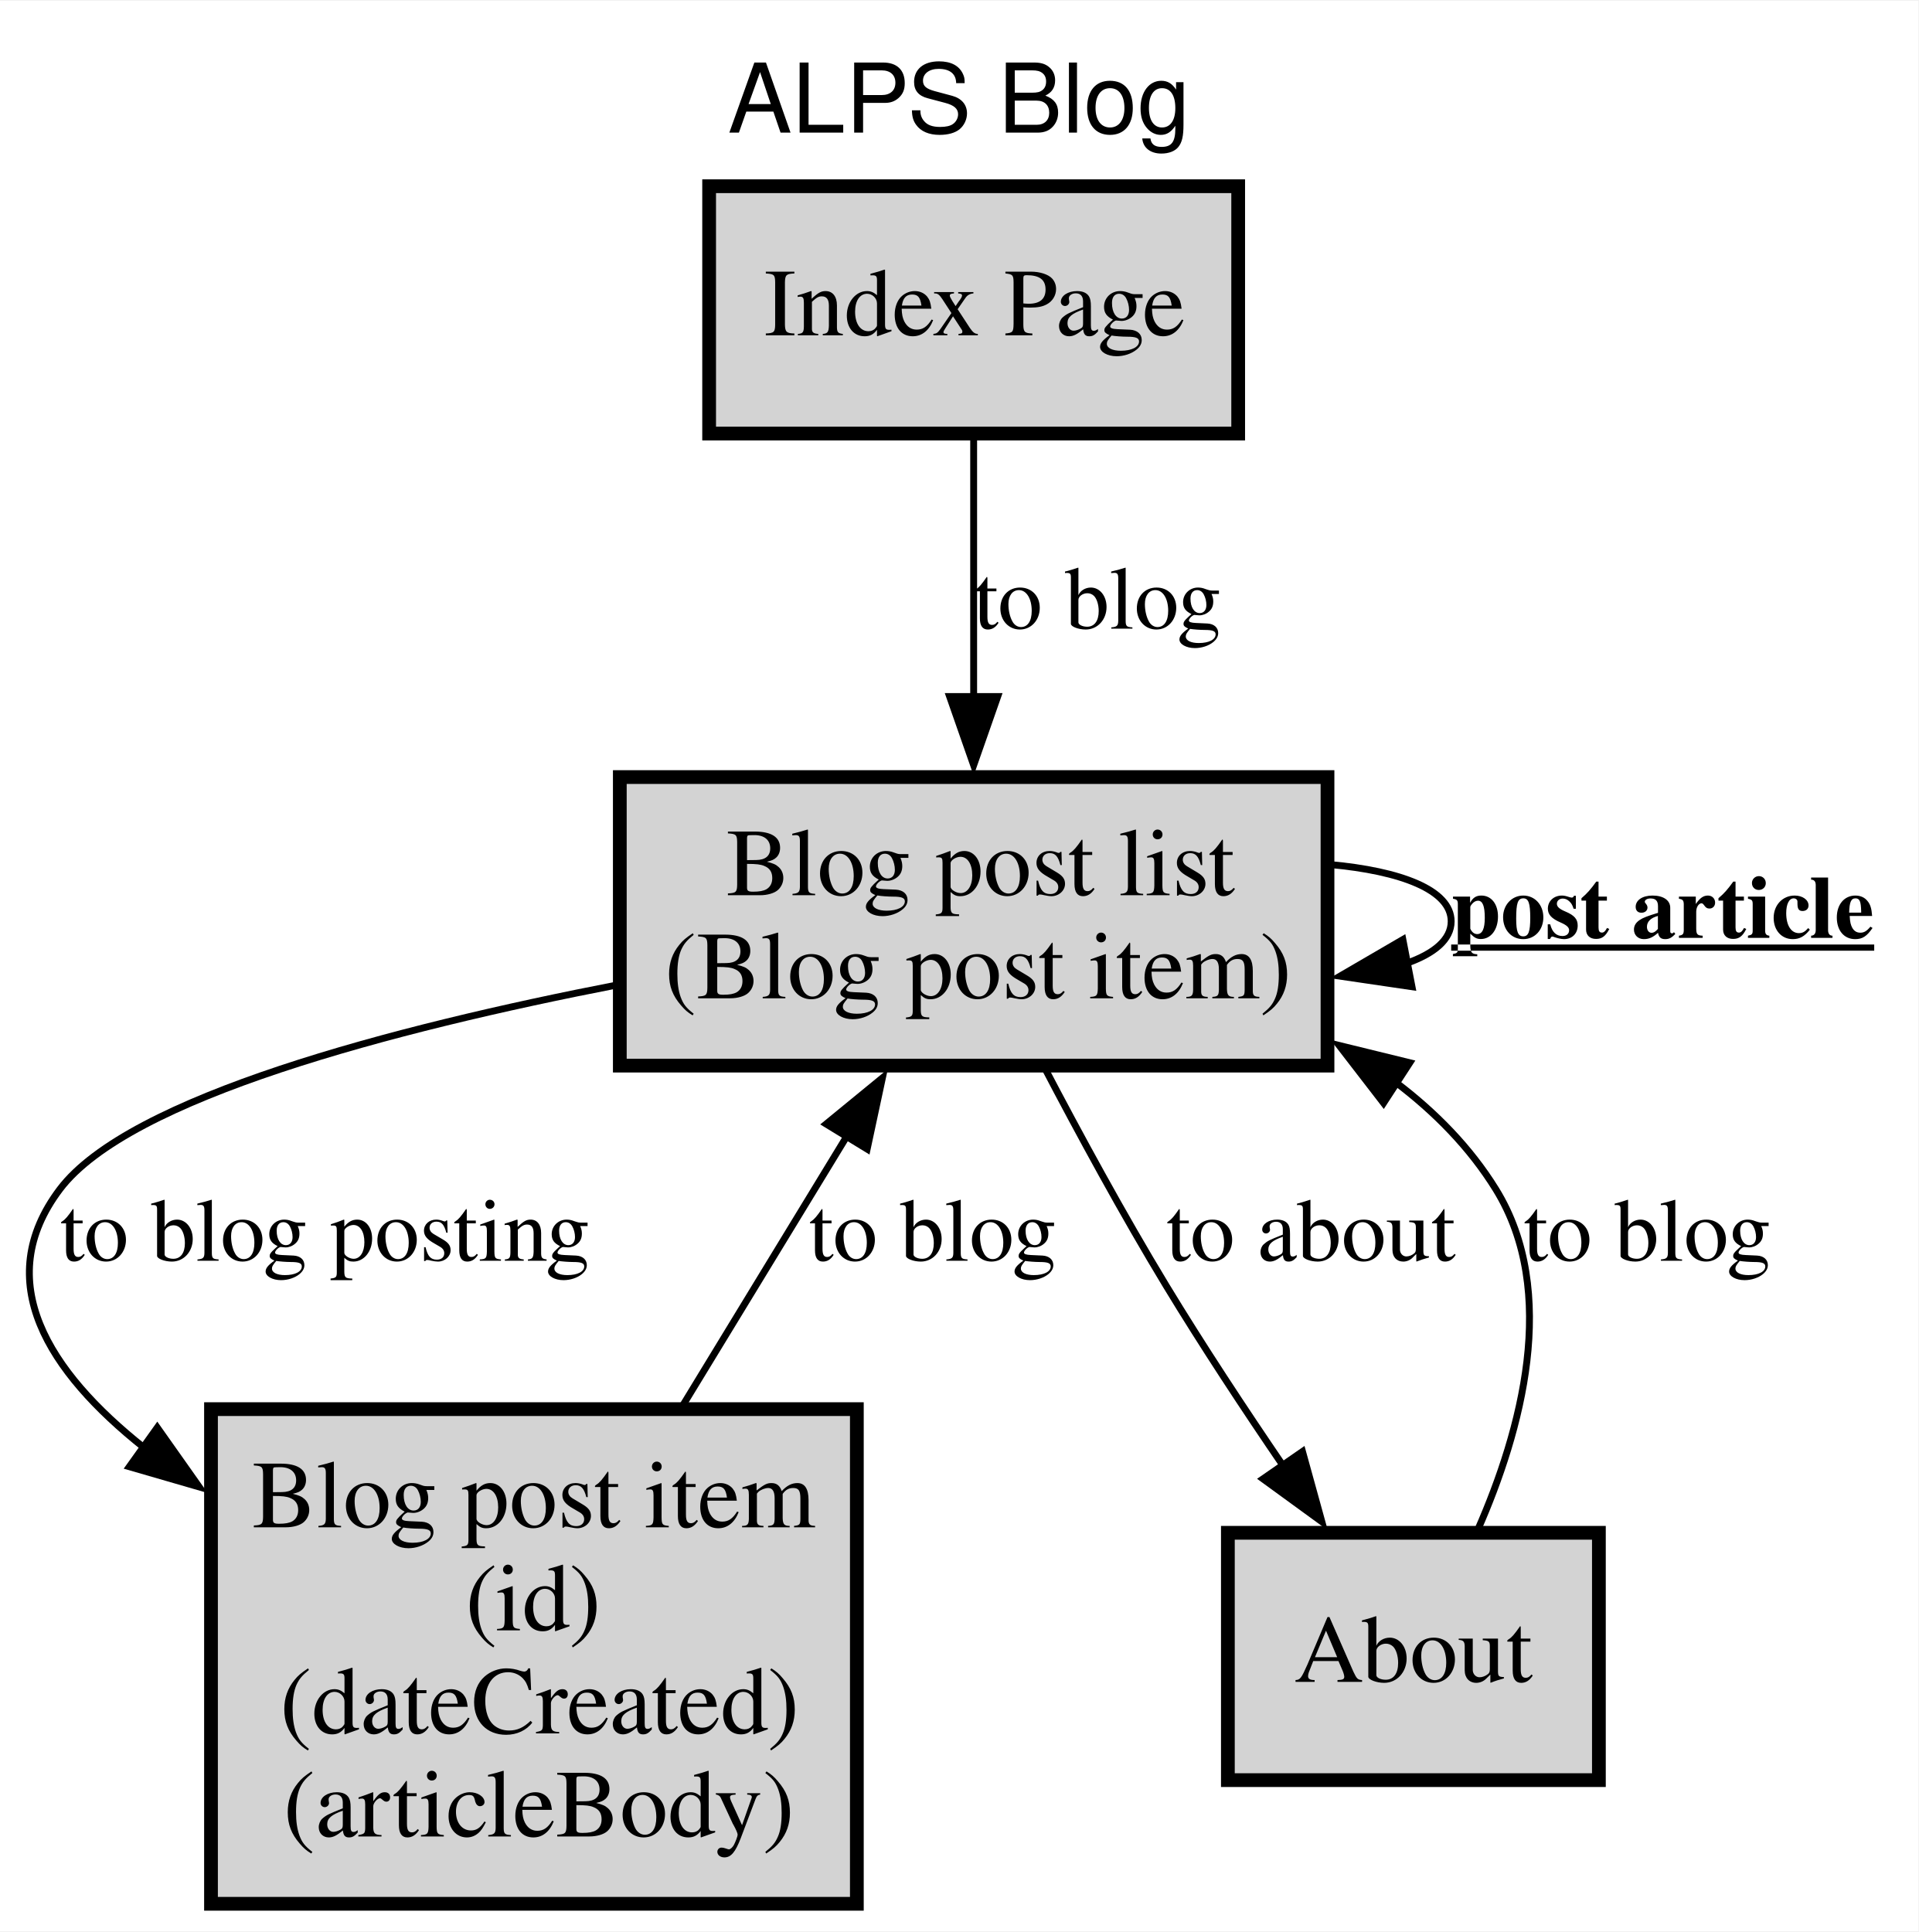
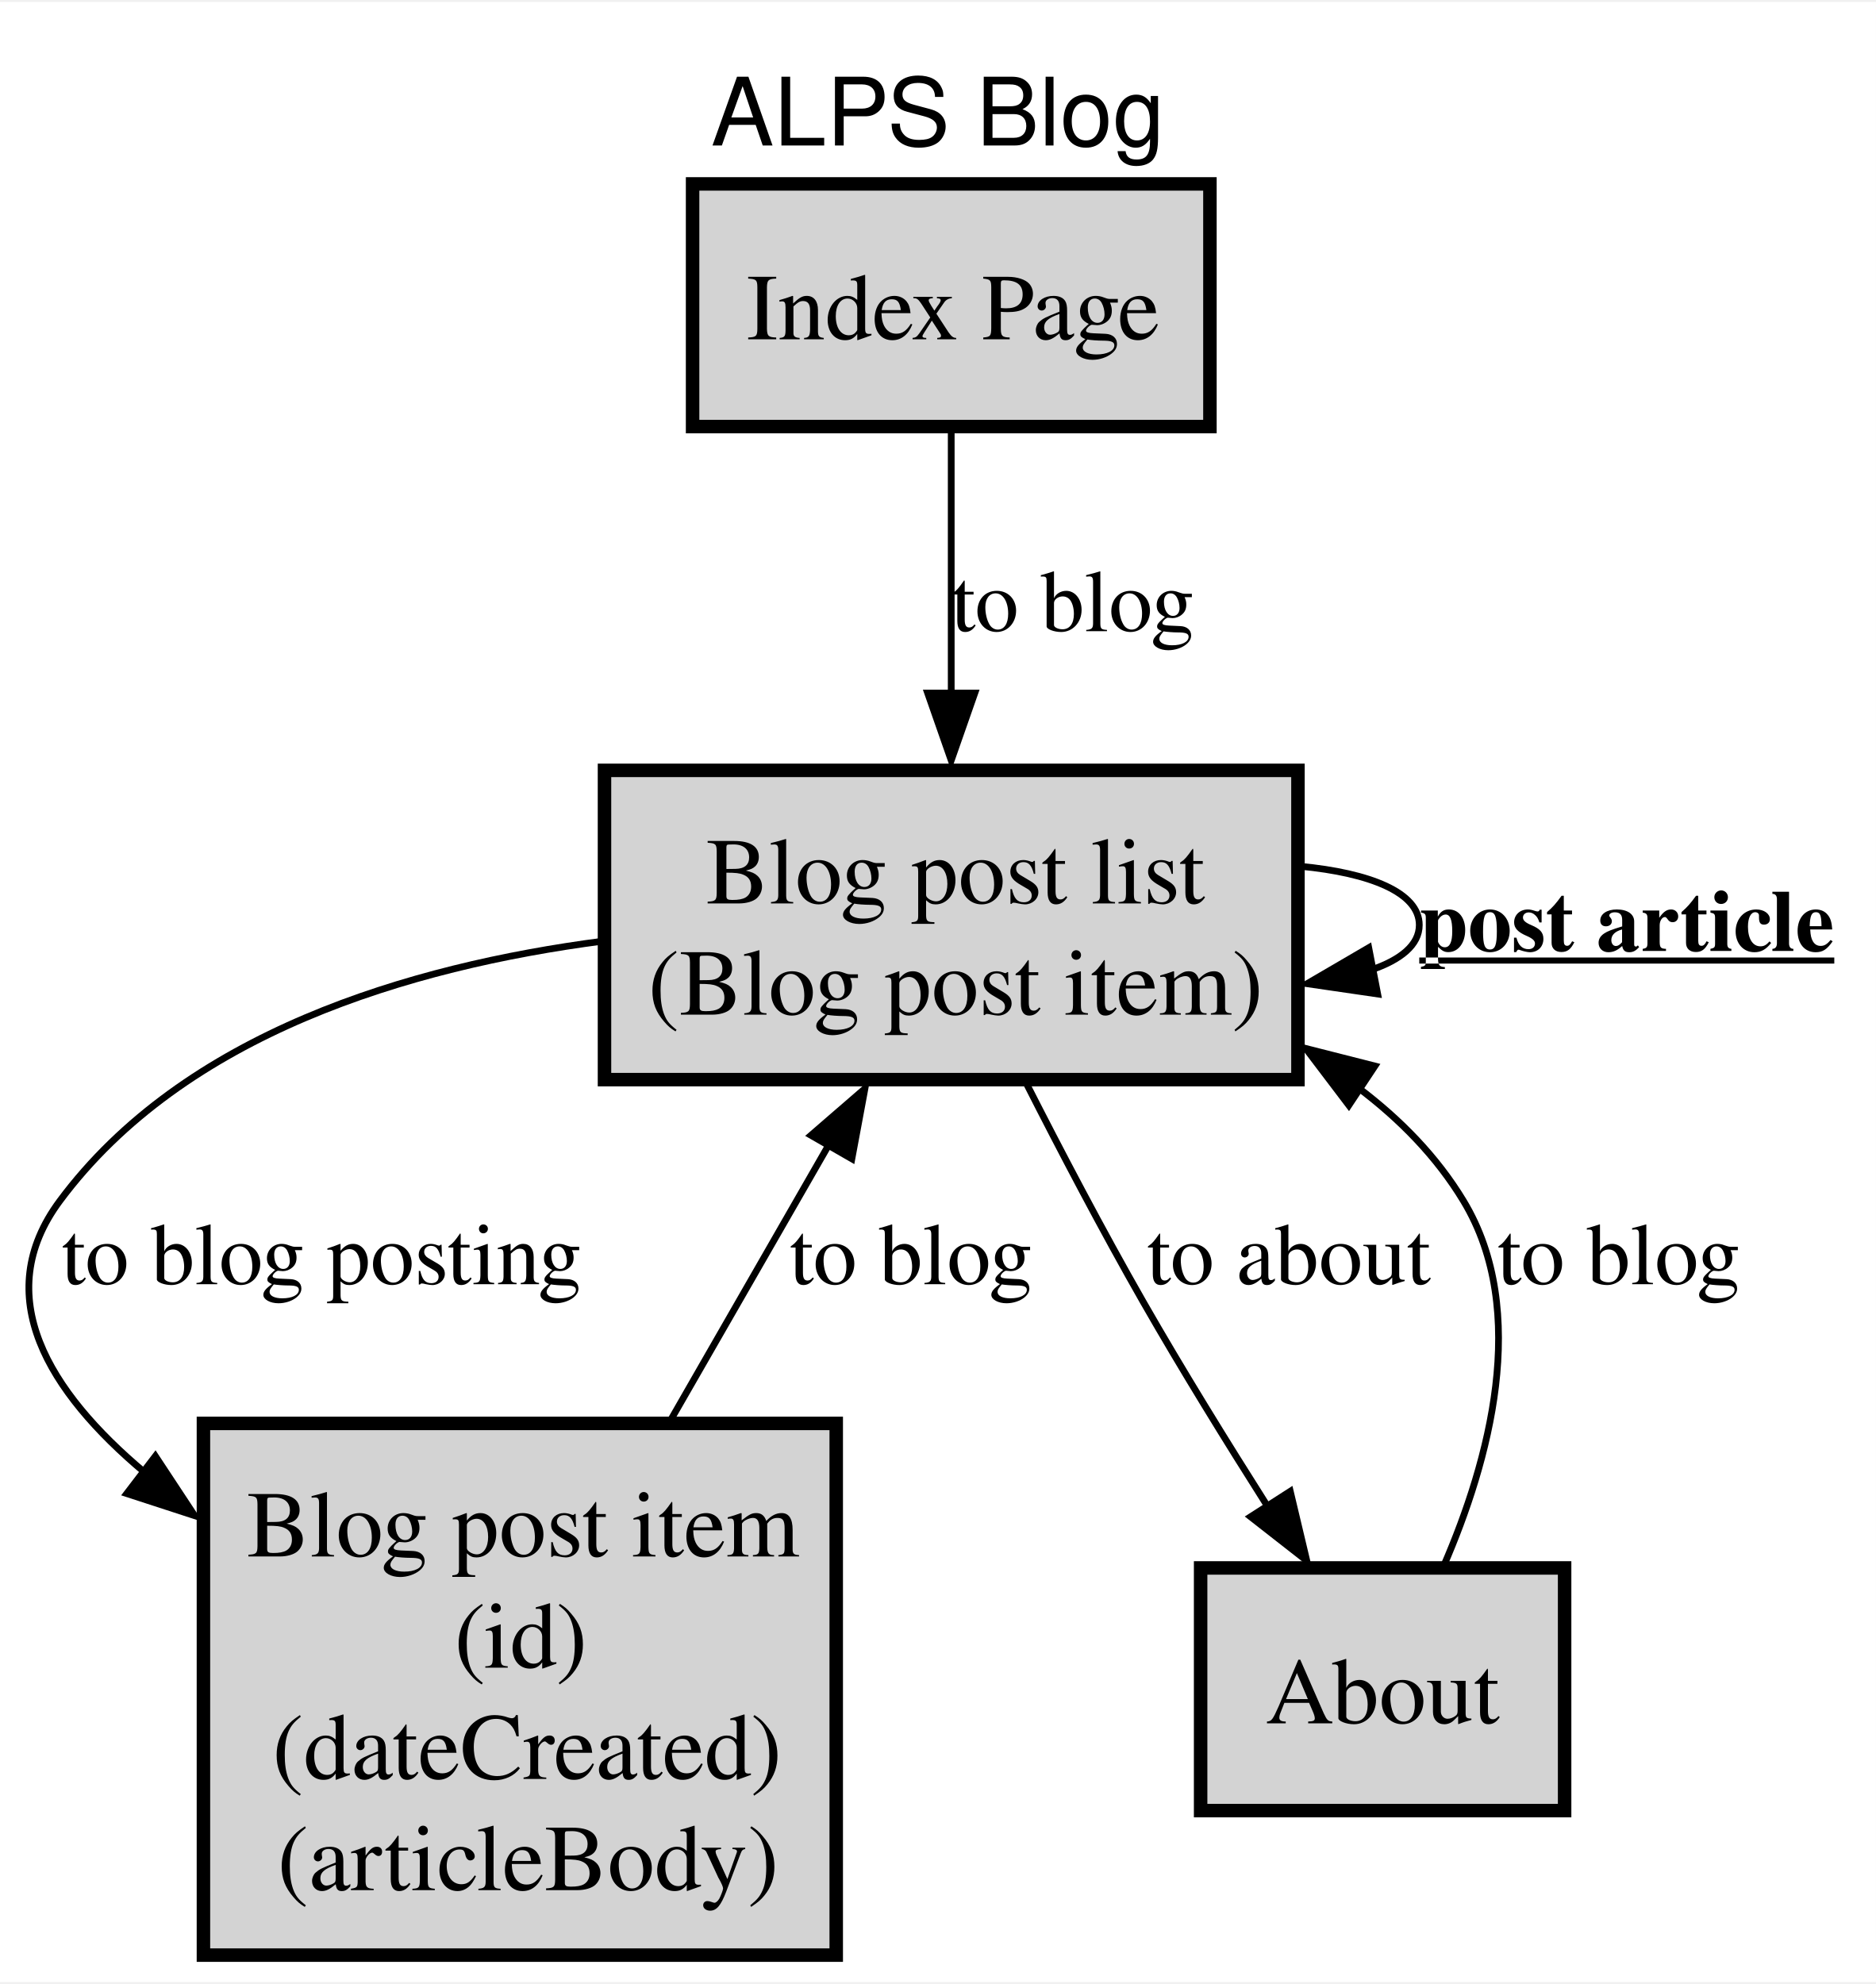
- <svg xmlns="http://www.w3.org/2000/svg" xmlns:xlink="http://www.w3.org/1999/xlink" width="279pt" height="281pt" viewBox="0.00 0.00 279.21 281.00">
-   <g id="graph0" class="graph" transform="scale(1 1) rotate(0) translate(4 277)">
+ <svg xmlns="http://www.w3.org/2000/svg" xmlns:xlink="http://www.w3.org/1999/xlink" width="278pt" height="294pt" viewBox="0.00 0.00 278.31 293.76">
+   <g id="graph0" class="graph" transform="scale(1 1) rotate(0) translate(4 289.76)">
    <g id="a_graph0">
      <a xlink:href="index.html" xlink:title="ALPS Blog" target="_parent">
-         <polygon fill="white" stroke="none" points="-4,4 -4,-277 275.21,-277 275.21,4 -4,4" />
-         <text text-anchor="middle" x="135.61" y="-257.8" font-family="Helvetica,sans-Serif" font-size="14.00">ALPS Blog</text>
+         <polygon fill="white" stroke="none" points="-4,4 -4,-289.76 274.31,-289.76 274.31,4 -4,4" />
+         <text text-anchor="middle" x="135.16" y="-268.46" font-family="Helvetica,sans-Serif" font-size="14.00">ALPS Blog</text>
      </a>
    </g>
    <g id="node1" class="node">
      <g id="a_node1">
        <a xlink:href="docs/semantic.Blog.html" xlink:title="&lt;TABLE&gt;" target="_parent">
-           <polygon fill="lightgray" stroke="black" stroke-width="2" points="189.21,-164 86.21,-164 86.21,-122 189.21,-122 189.21,-164" />
-           <text text-anchor="start" x="101.71" y="-146.8" font-family="Times,serif" font-size="14.00">Blog post list</text>
-           <text text-anchor="start" x="92.71" y="-131.8" font-family="Times,serif" font-size="14.00">(Blog post item)</text>
+           <polygon fill="lightgray" stroke="black" stroke-width="2" points="188.56,-175.76 85.68,-175.76 85.68,-129.88 188.56,-129.88 188.56,-175.76" />
+           <text text-anchor="start" x="100.75" y="-156.02" font-family="Times,serif" font-size="14.00">Blog post list</text>
+           <text text-anchor="start" x="92.12" y="-139.52" font-family="Times,serif" font-size="14.00">(Blog post item)</text>
        </a>
      </g>
    </g>
    <g id="edge3" class="edge">
      <g id="a_edge3">
        <a xlink:href="docs/unsafe.doPost.html" xlink:title="&lt;b&gt;&lt;u&gt;post article&lt;/u&gt;&lt;/b&gt;" target="_parent">
-           <path fill="none" stroke="black" d="M189.54,-151.27C199.85,-150.34 207.21,-147.58 207.21,-143 207.21,-140.35 204.75,-138.31 200.68,-136.88" />
-           <polygon fill="black" stroke="black" points="201.51,-133.48 191.03,-135.02 200.18,-140.35 201.51,-133.48" />
+           <path fill="none" stroke="black" d="M188.91,-161.53C199.21,-160.55 206.56,-157.65 206.56,-152.82 206.56,-149.88 203.83,-147.65 199.37,-146.14" />
+           <polygon fill="black" stroke="black" points="200.39,-142.58 189.91,-144.11 199.06,-149.45 200.39,-142.58" />
        </a>
      </g>
      <g id="a_edge3-label">
        <a xlink:href="docs/unsafe.doPost.html" xlink:title="&lt;b&gt;&lt;u&gt;post article&lt;/u&gt;&lt;/b&gt;" target="_parent">
-           <text text-anchor="start" x="207.21" y="-140.6" font-family="Times,serif" font-weight="bold" text-decoration="underline" font-size="13.00">post article</text>
+           <text text-anchor="start" x="206.56" y="-148.97" font-family="Times,serif" font-weight="bold" text-decoration="underline" font-size="13.00">post article</text>
        </a>
      </g>
    </g>
    <g id="node2" class="node">
      <g id="a_node2">
        <a xlink:href="docs/semantic.BlogPosting.html" xlink:title="&lt;TABLE&gt;" target="_parent">
-           <polygon fill="lightgray" stroke="black" stroke-width="2" points="120.71,-72 26.71,-72 26.71,0 120.71,0 120.71,-72" />
-           <text text-anchor="start" x="32.71" y="-54.8" font-family="Times,serif" font-size="14.00">Blog post item</text>
-           <text text-anchor="start" x="63.71" y="-39.8" font-family="Times,serif" font-size="14.00">(id)</text>
-           <text text-anchor="start" x="36.71" y="-24.8" font-family="Times,serif" font-size="14.00">(dateCreated)</text>
-           <text text-anchor="start" x="37.21" y="-9.8" font-family="Times,serif" font-size="14.00">(articleBody)</text>
+           <polygon fill="lightgray" stroke="black" stroke-width="2" points="120.06,-78.88 26.18,-78.88 26.18,0 120.06,0 120.06,-78.88" />
+           <text text-anchor="start" x="32.62" y="-59.14" font-family="Times,serif" font-size="14.00">Blog post item</text>
+           <text text-anchor="start" x="63.37" y="-42.64" font-family="Times,serif" font-size="14.00">(id)</text>
+           <text text-anchor="start" x="36.37" y="-26.14" font-family="Times,serif" font-size="14.00">(dateCreated)</text>
+           <text text-anchor="start" x="37.12" y="-9.64" font-family="Times,serif" font-size="14.00">(articleBody)</text>
        </a>
      </g>
    </g>
    <g id="edge4" class="edge">
      <g id="a_edge4">
        <a xlink:href="docs/safe.goBlogPosting.html" xlink:title="to blog posting" target="_parent">
-           <path fill="none" stroke="black" d="M86.06,-133.79C53.11,-127.38 14.76,-117.32 4.71,-104 -5.37,-90.64 3.02,-77.48 16.95,-66.4" />
-           <polygon fill="black" stroke="black" points="18.89,-69.32 25,-60.67 14.82,-63.62 18.89,-69.32" />
+           <path fill="none" stroke="black" d="M85.39,-150.42C56.76,-146.67 23.32,-136.72 4.87,-111.88 -5.57,-97.82 3.17,-83.61 17.46,-71.61" />
+           <polygon fill="black" stroke="black" points="19.05,-74.03 24.88,-65.19 14.8,-68.47 19.05,-74.03" />
        </a>
      </g>
      <g id="a_edge4-label">
        <a xlink:href="docs/safe.goBlogPosting.html" xlink:title="to blog posting" target="_parent">
-           <text text-anchor="start" x="4.71" y="-93.6" font-family="Times,serif" font-size="13.00">to blog posting</text>
+           <text text-anchor="start" x="5.12" y="-99.53" font-family="Times,serif" font-size="13.00">to blog posting</text>
        </a>
      </g>
    </g>
    <g id="node3" class="node">
      <g id="a_node3">
        <a xlink:href="docs/semantic.About.html" xlink:title="About" target="_parent">
-           <polygon fill="lightgray" stroke="black" stroke-width="2" points="228.71,-54 174.71,-54 174.71,-18 228.71,-18 228.71,-54" />
-           <text text-anchor="middle" x="201.71" y="-32.3" font-family="Times,serif" font-size="14.00">About</text>
+           <polygon fill="lightgray" stroke="black" stroke-width="2" points="228.12,-57.44 174.12,-57.44 174.12,-21.44 228.12,-21.44 228.12,-57.44" />
+           <text text-anchor="middle" x="201.12" y="-34.39" font-family="Times,serif" font-size="14.00">About</text>
        </a>
      </g>
    </g>
    <g id="edge2" class="edge">
      <g id="a_edge2">
        <a xlink:href="docs/safe.goAbout.html" xlink:title="to about" target="_parent">
-           <path fill="none" stroke="black" d="M147.88,-121.98C153,-112.2 159.44,-100.34 165.71,-90 171.02,-81.25 177.16,-71.94 182.85,-63.61" />
-           <polygon fill="black" stroke="black" points="185.57,-65.83 188.39,-55.61 179.82,-61.85 185.57,-65.83" />
+           <path fill="none" stroke="black" d="M148.22,-129.41C153.33,-119.36 159.59,-107.42 165.62,-96.88 171.34,-86.89 177.98,-76.14 183.95,-66.74" />
+           <polygon fill="black" stroke="black" points="187.42,-68.81 189.87,-58.51 181.53,-65.03 187.42,-68.81" />
        </a>
      </g>
      <g id="a_edge2-label">
        <a xlink:href="docs/safe.goAbout.html" xlink:title="to about" target="_parent">
-           <text text-anchor="start" x="165.71" y="-93.6" font-family="Times,serif" font-size="13.00">to about</text>
+           <text text-anchor="start" x="166.12" y="-99.53" font-family="Times,serif" font-size="13.00">to about</text>
        </a>
      </g>
    </g>
    <g id="edge5" class="edge">
      <g id="a_edge5">
        <a xlink:href="docs/safe.goBlog.html" xlink:title="to blog" target="_parent">
-           <path fill="none" stroke="black" d="M95.25,-72.33C103.04,-85.11 111.75,-99.41 119.25,-111.72" />
-           <polygon fill="black" stroke="black" points="116.24,-113.5 124.43,-120.21 122.21,-109.85 116.24,-113.5" />
+           <path fill="none" stroke="black" d="M95.49,-79.36C103.18,-92.75 111.69,-107.56 119,-120.28" />
+           <polygon fill="black" stroke="black" points="116.31,-121.62 124.32,-128.55 122.38,-118.13 116.31,-121.62" />
        </a>
      </g>
      <g id="a_edge5-label">
        <a xlink:href="docs/safe.goBlog.html" xlink:title="to blog" target="_parent">
-           <text text-anchor="start" x="113.71" y="-93.6" font-family="Times,serif" font-size="13.00">to blog</text>
+           <text text-anchor="start" x="113.12" y="-99.53" font-family="Times,serif" font-size="13.00">to blog</text>
        </a>
      </g>
    </g>
    <g id="edge1" class="edge">
      <g id="a_edge1">
        <a xlink:href="docs/safe.goBlog.html" xlink:title="to blog" target="_parent">
-           <path fill="none" stroke="black" d="M211.1,-54.48C217.38,-68.78 222.97,-89.02 213.71,-104 209.94,-110.09 204.87,-115.24 199.12,-119.59" />
-           <polygon fill="black" stroke="black" points="197.37,-116.55 190.9,-124.94 201.19,-122.42 197.37,-116.55" />
+           <path fill="none" stroke="black" d="M210.22,-57.83C216.84,-73.11 223.07,-95.41 213.12,-111.88 209.15,-118.46 203.69,-124.01 197.51,-128.67" />
+           <polygon fill="black" stroke="black" points="196.11,-126.07 189.71,-134.51 199.98,-131.9 196.11,-126.07" />
        </a>
      </g>
      <g id="a_edge1-label">
        <a xlink:href="docs/safe.goBlog.html" xlink:title="to blog" target="_parent">
-           <text text-anchor="start" x="217.71" y="-93.6" font-family="Times,serif" font-size="13.00">to blog</text>
+           <text text-anchor="start" x="218.12" y="-99.53" font-family="Times,serif" font-size="13.00">to blog</text>
        </a>
      </g>
    </g>
    <g id="node4" class="node">
      <g id="a_node4">
        <a xlink:href="docs/semantic.Index.html" xlink:title="Index Page" target="_parent">
-           <polygon fill="lightgray" stroke="black" stroke-width="2" points="176.21,-250 99.21,-250 99.21,-214 176.21,-214 176.21,-250" />
-           <text text-anchor="start" x="107.21" y="-228.3" font-family="Times,serif" font-size="14.00">Index Page</text>
+           <polygon fill="lightgray" stroke="black" stroke-width="2" points="175.5,-262.76 98.75,-262.76 98.75,-226.76 175.5,-226.76 175.5,-262.76" />
+           <text text-anchor="start" x="106.75" y="-239.71" font-family="Times,serif" font-size="14.00">Index Page</text>
        </a>
      </g>
    </g>
    <g id="edge6" class="edge">
      <g id="a_edge6">
        <a xlink:href="docs/safe.goBlog.html" xlink:title="to blog" target="_parent">
-           <path fill="none" stroke="black" d="M137.71,-213.81C137.71,-202.89 137.71,-188.43 137.71,-175.5" />
-           <polygon fill="black" stroke="black" points="141.21,-175.72 137.71,-165.72 134.21,-175.72 141.21,-175.72" />
+           <path fill="none" stroke="black" d="M137.12,-226.42C137.12,-215.25 137.12,-200.38 137.12,-187" />
+           <polygon fill="black" stroke="black" points="140.62,-187.23 137.12,-177.23 133.62,-187.23 140.62,-187.23" />
        </a>
      </g>
      <g id="a_edge6-label">
        <a xlink:href="docs/safe.goBlog.html" xlink:title="to blog" target="_parent">
-           <text text-anchor="start" x="137.71" y="-185.6" font-family="Times,serif" font-size="13.00">to blog</text>
+           <text text-anchor="start" x="137.12" y="-196.41" font-family="Times,serif" font-size="13.00">to blog</text>
        </a>
      </g>
    </g>
  </g>
</svg>
